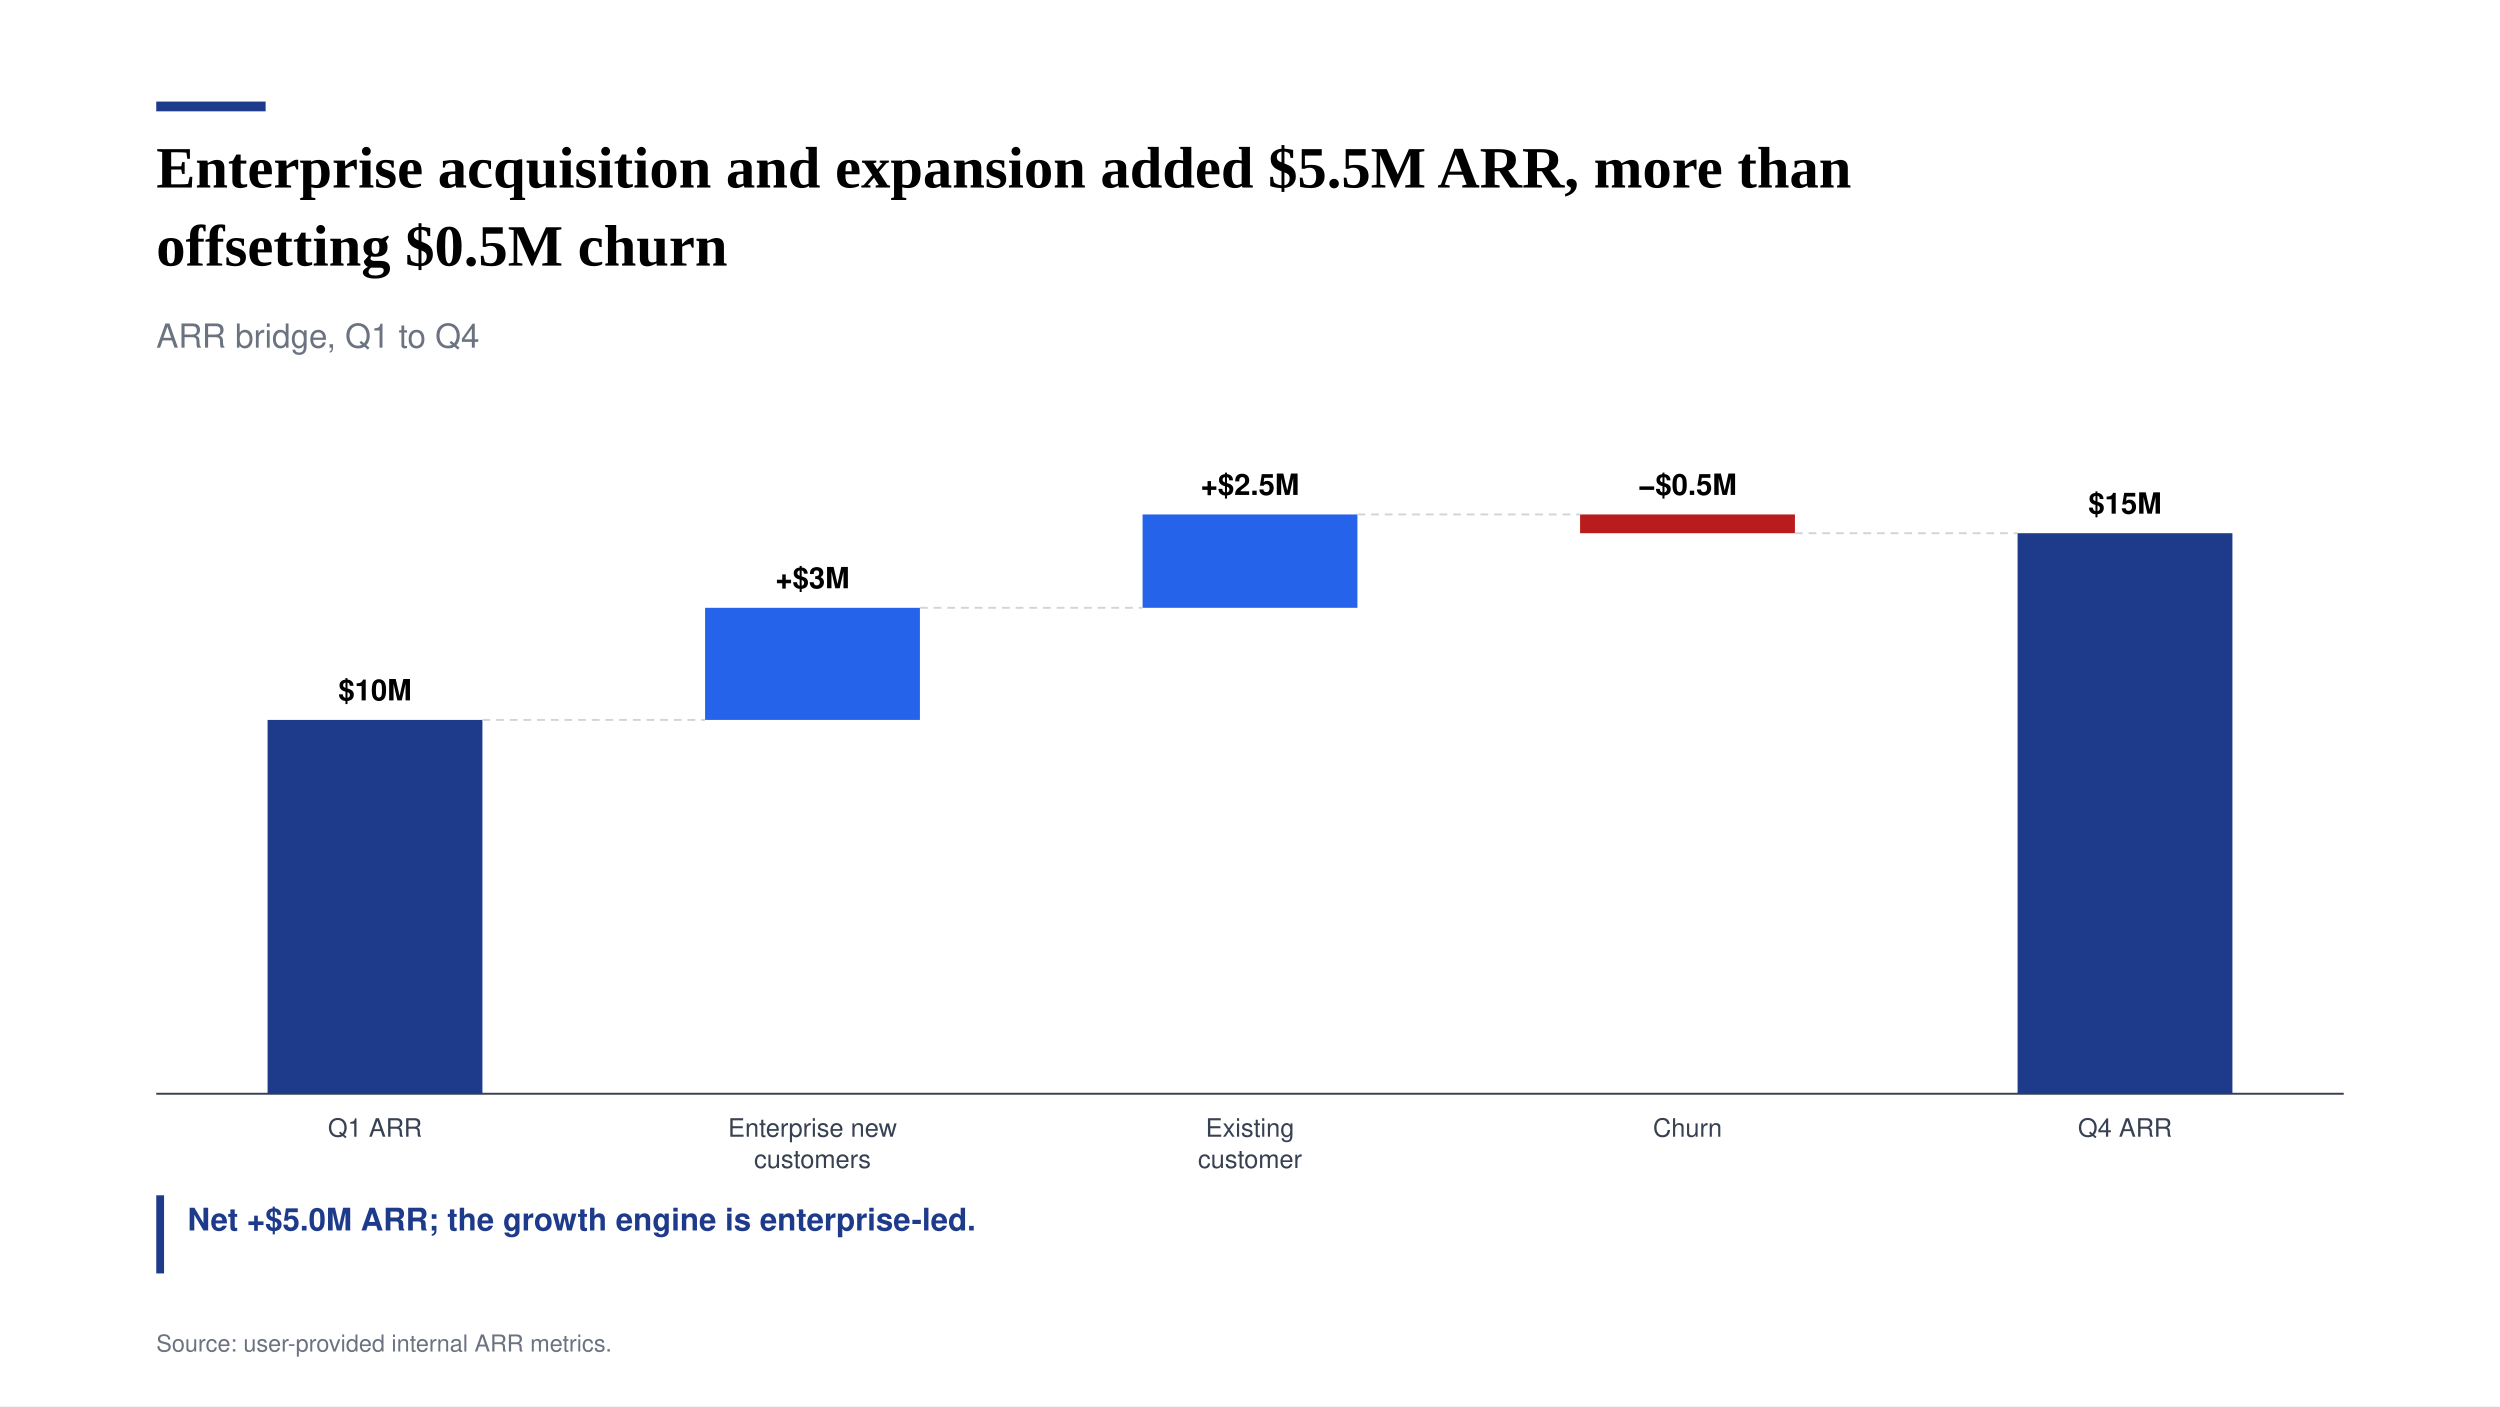
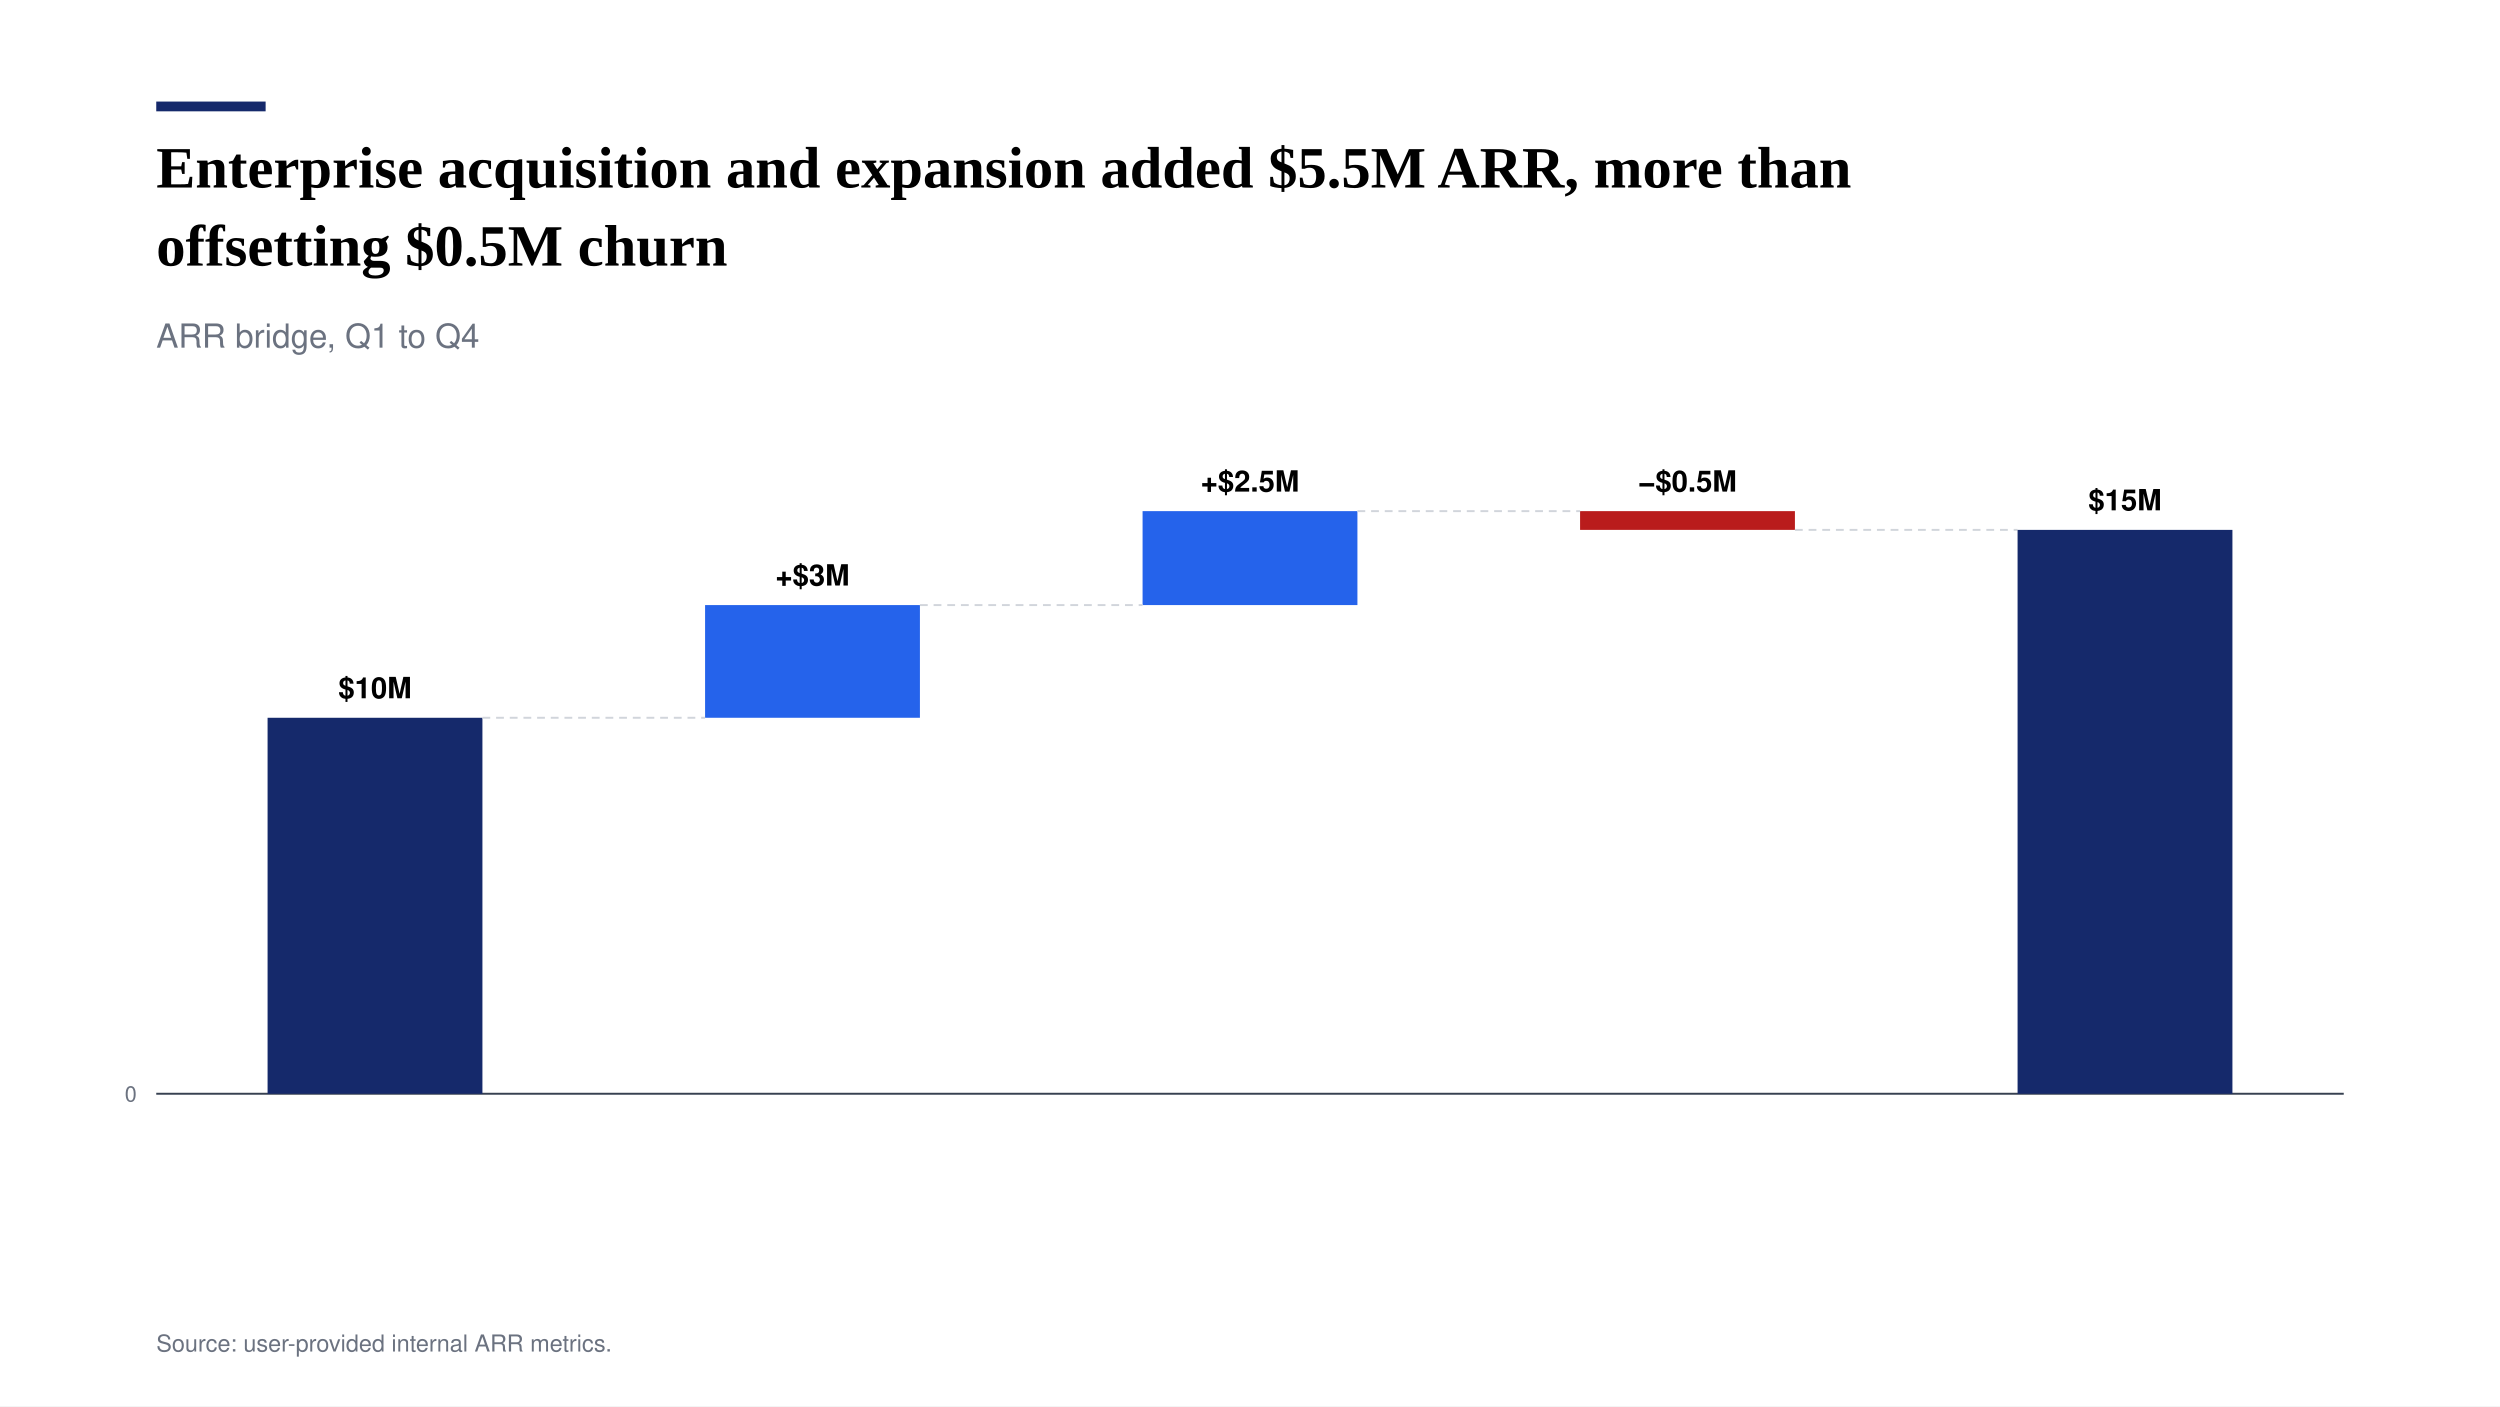
<svg xmlns="http://www.w3.org/2000/svg" viewBox="0 0 1280 720" width="1280" height="720" role="img" aria-label="Enterprise acquisition and expansion added $5.5M ARR, more than offsetting $0.5M churn">
  <rect width="1280" height="720" fill="#FFFFFF" />
-   <rect x="80.0" y="52.0" width="56.0" height="5.0" fill="#1E3A8A" stroke="none" />
-   <text x="80.0" y="96.0" font-family="Georgia, 'Times New Roman', serif" font-size="30" fill="#000000" font-weight="bold" text-anchor="start">Enterprise acquisition and expansion added $5.5M ARR, more than</text>
-   <text x="80.0" y="136.0" font-family="Georgia, 'Times New Roman', serif" font-size="30" fill="#000000" font-weight="bold" text-anchor="start">offsetting $0.5M churn</text>
-   <text x="80.0" y="178.0" font-family="'Helvetica Neue', Helvetica, Arial, sans-serif" font-size="17" fill="#6B7280" font-weight="normal" text-anchor="start">ARR bridge, Q1 to Q4</text>
+   <rect x="80.0" y="52.0" width="56.0" height="5.0" fill="#15296B" stroke="none" />
+   <text x="80.0" y="96.0" font-family="Georgia, 'Times New Roman', 'Hiragino Mincho ProN', 'Yu Mincho', serif" font-size="30" fill="#000000" font-weight="bold" text-anchor="start">Enterprise acquisition and expansion added $5.5M ARR, more than</text>
+   <text x="80.0" y="136.0" font-family="Georgia, 'Times New Roman', 'Hiragino Mincho ProN', 'Yu Mincho', serif" font-size="30" fill="#000000" font-weight="bold" text-anchor="start">offsetting $0.5M churn</text>
+   <text x="80.0" y="178.0" font-family="'Helvetica Neue', Helvetica, Arial, 'Noto Sans JP', 'Hiragino Sans', 'Yu Gothic', 'Meiryo', sans-serif" font-size="17" fill="#6B7280" font-weight="normal" text-anchor="start">ARR bridge, Q1 to Q4</text>
  <line x1="80.0" y1="560.0" x2="1200.0" y2="560.0" stroke="#374151" />
-   <rect x="137.0" y="368.6" width="110.0" height="191.4" fill="#1E3A8A" stroke="none" />
-   <text x="192.0" y="358.6" font-family="'Helvetica Neue', Helvetica, Arial, sans-serif" font-size="15" fill="#000000" font-weight="bold" text-anchor="middle">$10M</text>
-   <text x="192.0" y="582.0" font-family="'Helvetica Neue', Helvetica, Arial, sans-serif" font-size="13" fill="#374151" font-weight="normal" text-anchor="middle">Q1 ARR</text>
-   <rect x="361.0" y="311.2" width="110.0" height="57.4" fill="#2563EB" stroke="none" />
-   <text x="416.0" y="301.2" font-family="'Helvetica Neue', Helvetica, Arial, sans-serif" font-size="15" fill="#000000" font-weight="bold" text-anchor="middle">+$3M</text>
-   <text x="416.0" y="582.0" font-family="'Helvetica Neue', Helvetica, Arial, sans-serif" font-size="13" fill="#374151" font-weight="normal" text-anchor="middle">Enterprise new</text>
-   <text x="416.0" y="598.0" font-family="'Helvetica Neue', Helvetica, Arial, sans-serif" font-size="13" fill="#374151" font-weight="normal" text-anchor="middle">customers</text>
-   <line x1="247.0" y1="368.6" x2="361.0" y2="368.6" stroke="#D1D5DB" stroke-dasharray="4 3" />
-   <rect x="585.0" y="263.4" width="110.0" height="47.8" fill="#2563EB" stroke="none" />
-   <text x="640.0" y="253.4" font-family="'Helvetica Neue', Helvetica, Arial, sans-serif" font-size="15" fill="#000000" font-weight="bold" text-anchor="middle">+$2.5M</text>
-   <text x="640.0" y="582.0" font-family="'Helvetica Neue', Helvetica, Arial, sans-serif" font-size="13" fill="#374151" font-weight="normal" text-anchor="middle">Existing</text>
-   <text x="640.0" y="598.0" font-family="'Helvetica Neue', Helvetica, Arial, sans-serif" font-size="13" fill="#374151" font-weight="normal" text-anchor="middle">customer</text>
-   <line x1="471.0" y1="311.2" x2="585.0" y2="311.2" stroke="#D1D5DB" stroke-dasharray="4 3" />
-   <rect x="809.0" y="263.4" width="110.0" height="9.6" fill="#B91C1C" stroke="none" />
-   <text x="864.0" y="253.4" font-family="'Helvetica Neue', Helvetica, Arial, sans-serif" font-size="15" fill="#000000" font-weight="bold" text-anchor="middle">−$0.5M</text>
-   <text x="864.0" y="582.0" font-family="'Helvetica Neue', Helvetica, Arial, sans-serif" font-size="13" fill="#374151" font-weight="normal" text-anchor="middle">Churn</text>
-   <line x1="695.0" y1="263.4" x2="809.0" y2="263.4" stroke="#D1D5DB" stroke-dasharray="4 3" />
-   <line x1="919.0" y1="273.0" x2="1033.0" y2="273.0" stroke="#D1D5DB" stroke-dasharray="4 3" />
-   <rect x="1033.0" y="273.0" width="110.0" height="287.0" fill="#1E3A8A" stroke="none" />
-   <text x="1088.0" y="263.0" font-family="'Helvetica Neue', Helvetica, Arial, sans-serif" font-size="15" fill="#000000" font-weight="bold" text-anchor="middle">$15M</text>
-   <text x="1088.0" y="582.0" font-family="'Helvetica Neue', Helvetica, Arial, sans-serif" font-size="13" fill="#374151" font-weight="normal" text-anchor="middle">Q4 ARR</text>
-   <rect x="80.0" y="612.0" width="4.0" height="40.0" fill="#1E3A8A" stroke="none" />
-   <text x="96.0" y="630.0" font-family="'Helvetica Neue', Helvetica, Arial, sans-serif" font-size="16" fill="#1E3A8A" font-weight="600" text-anchor="start">Net +$5.0M ARR; the growth engine is enterprise-led.</text>
-   <text x="80.0" y="692.0" font-family="'Helvetica Neue', Helvetica, Arial, sans-serif" font-size="12" fill="#6B7280" font-weight="normal" text-anchor="start">Source: user-provided internal ARR metrics.</text>
+   <text x="70.0" y="564.0" font-family="'Helvetica Neue', Helvetica, Arial, 'Noto Sans JP', 'Hiragino Sans', 'Yu Gothic', 'Meiryo', sans-serif" font-size="11" fill="#6B7280" font-weight="normal" text-anchor="end">0</text>
+   <rect x="137.0" y="367.5" width="110.0" height="192.5" fill="#15296B" stroke="none" />
+   <text x="192.0" y="357.5" font-family="'Helvetica Neue', Helvetica, Arial, 'Noto Sans JP', 'Hiragino Sans', 'Yu Gothic', 'Meiryo', sans-serif" font-size="15" fill="#000000" font-weight="bold" text-anchor="middle">$10M</text>
+   <text x="192.0" y="582.0" font-family="'Helvetica Neue', Helvetica, Arial, 'Noto Sans JP', 'Hiragino Sans', 'Yu Gothic', 'Meiryo', sans-serif" font-size="13" fill="#374151" font-weight="normal" text-anchor="middle" />
+   <rect x="361.0" y="309.8" width="110.0" height="57.7" fill="#2563EB" stroke="none" />
+   <text x="416.0" y="299.8" font-family="'Helvetica Neue', Helvetica, Arial, 'Noto Sans JP', 'Hiragino Sans', 'Yu Gothic', 'Meiryo', sans-serif" font-size="15" fill="#000000" font-weight="bold" text-anchor="middle">+$3M</text>
+   <text x="416.0" y="582.0" font-family="'Helvetica Neue', Helvetica, Arial, 'Noto Sans JP', 'Hiragino Sans', 'Yu Gothic', 'Meiryo', sans-serif" font-size="13" fill="#374151" font-weight="normal" text-anchor="middle" />
+   <text x="416.0" y="598.0" font-family="'Helvetica Neue', Helvetica, Arial, 'Noto Sans JP', 'Hiragino Sans', 'Yu Gothic', 'Meiryo', sans-serif" font-size="13" fill="#374151" font-weight="normal" text-anchor="middle" />
+   <line x1="247.0" y1="367.5" x2="361.0" y2="367.5" stroke="#D1D5DB" stroke-dasharray="4 3" />
+   <rect x="585.0" y="261.7" width="110.0" height="48.1" fill="#2563EB" stroke="none" />
+   <text x="640.0" y="251.7" font-family="'Helvetica Neue', Helvetica, Arial, 'Noto Sans JP', 'Hiragino Sans', 'Yu Gothic', 'Meiryo', sans-serif" font-size="15" fill="#000000" font-weight="bold" text-anchor="middle">+$2.5M</text>
+   <text x="640.0" y="582.0" font-family="'Helvetica Neue', Helvetica, Arial, 'Noto Sans JP', 'Hiragino Sans', 'Yu Gothic', 'Meiryo', sans-serif" font-size="13" fill="#374151" font-weight="normal" text-anchor="middle" />
+   <text x="640.0" y="598.0" font-family="'Helvetica Neue', Helvetica, Arial, 'Noto Sans JP', 'Hiragino Sans', 'Yu Gothic', 'Meiryo', sans-serif" font-size="13" fill="#374151" font-weight="normal" text-anchor="middle" />
+   <line x1="471.0" y1="309.8" x2="585.0" y2="309.8" stroke="#D1D5DB" stroke-dasharray="4 3" />
+   <rect x="809.0" y="261.7" width="110.0" height="9.6" fill="#B91C1C" stroke="none" />
+   <text x="864.0" y="251.7" font-family="'Helvetica Neue', Helvetica, Arial, 'Noto Sans JP', 'Hiragino Sans', 'Yu Gothic', 'Meiryo', sans-serif" font-size="15" fill="#000000" font-weight="bold" text-anchor="middle">−$0.5M</text>
+   <text x="864.0" y="582.0" font-family="'Helvetica Neue', Helvetica, Arial, 'Noto Sans JP', 'Hiragino Sans', 'Yu Gothic', 'Meiryo', sans-serif" font-size="13" fill="#374151" font-weight="normal" text-anchor="middle" />
+   <line x1="695.0" y1="261.7" x2="809.0" y2="261.7" stroke="#D1D5DB" stroke-dasharray="4 3" />
+   <line x1="919.0" y1="271.3" x2="1033.0" y2="271.3" stroke="#D1D5DB" stroke-dasharray="4 3" />
+   <rect x="1033.0" y="271.3" width="110.0" height="288.7" fill="#15296B" stroke="none" />
+   <text x="1088.0" y="261.3" font-family="'Helvetica Neue', Helvetica, Arial, 'Noto Sans JP', 'Hiragino Sans', 'Yu Gothic', 'Meiryo', sans-serif" font-size="15" fill="#000000" font-weight="bold" text-anchor="middle">$15M</text>
+   <text x="1088.0" y="582.0" font-family="'Helvetica Neue', Helvetica, Arial, 'Noto Sans JP', 'Hiragino Sans', 'Yu Gothic', 'Meiryo', sans-serif" font-size="13" fill="#374151" font-weight="normal" text-anchor="middle" />
+   <text x="80.0" y="630.0" font-family="'Helvetica Neue', Helvetica, Arial, 'Noto Sans JP', 'Hiragino Sans', 'Yu Gothic', 'Meiryo', sans-serif" font-size="16" fill="#15296B" font-weight="600" text-anchor="start" />
+   <text x="80.0" y="692.0" font-family="'Helvetica Neue', Helvetica, Arial, 'Noto Sans JP', 'Hiragino Sans', 'Yu Gothic', 'Meiryo', sans-serif" font-size="12" fill="#6B7280" font-weight="normal" text-anchor="start">Source: user-provided internal ARR metrics.</text>
</svg>
